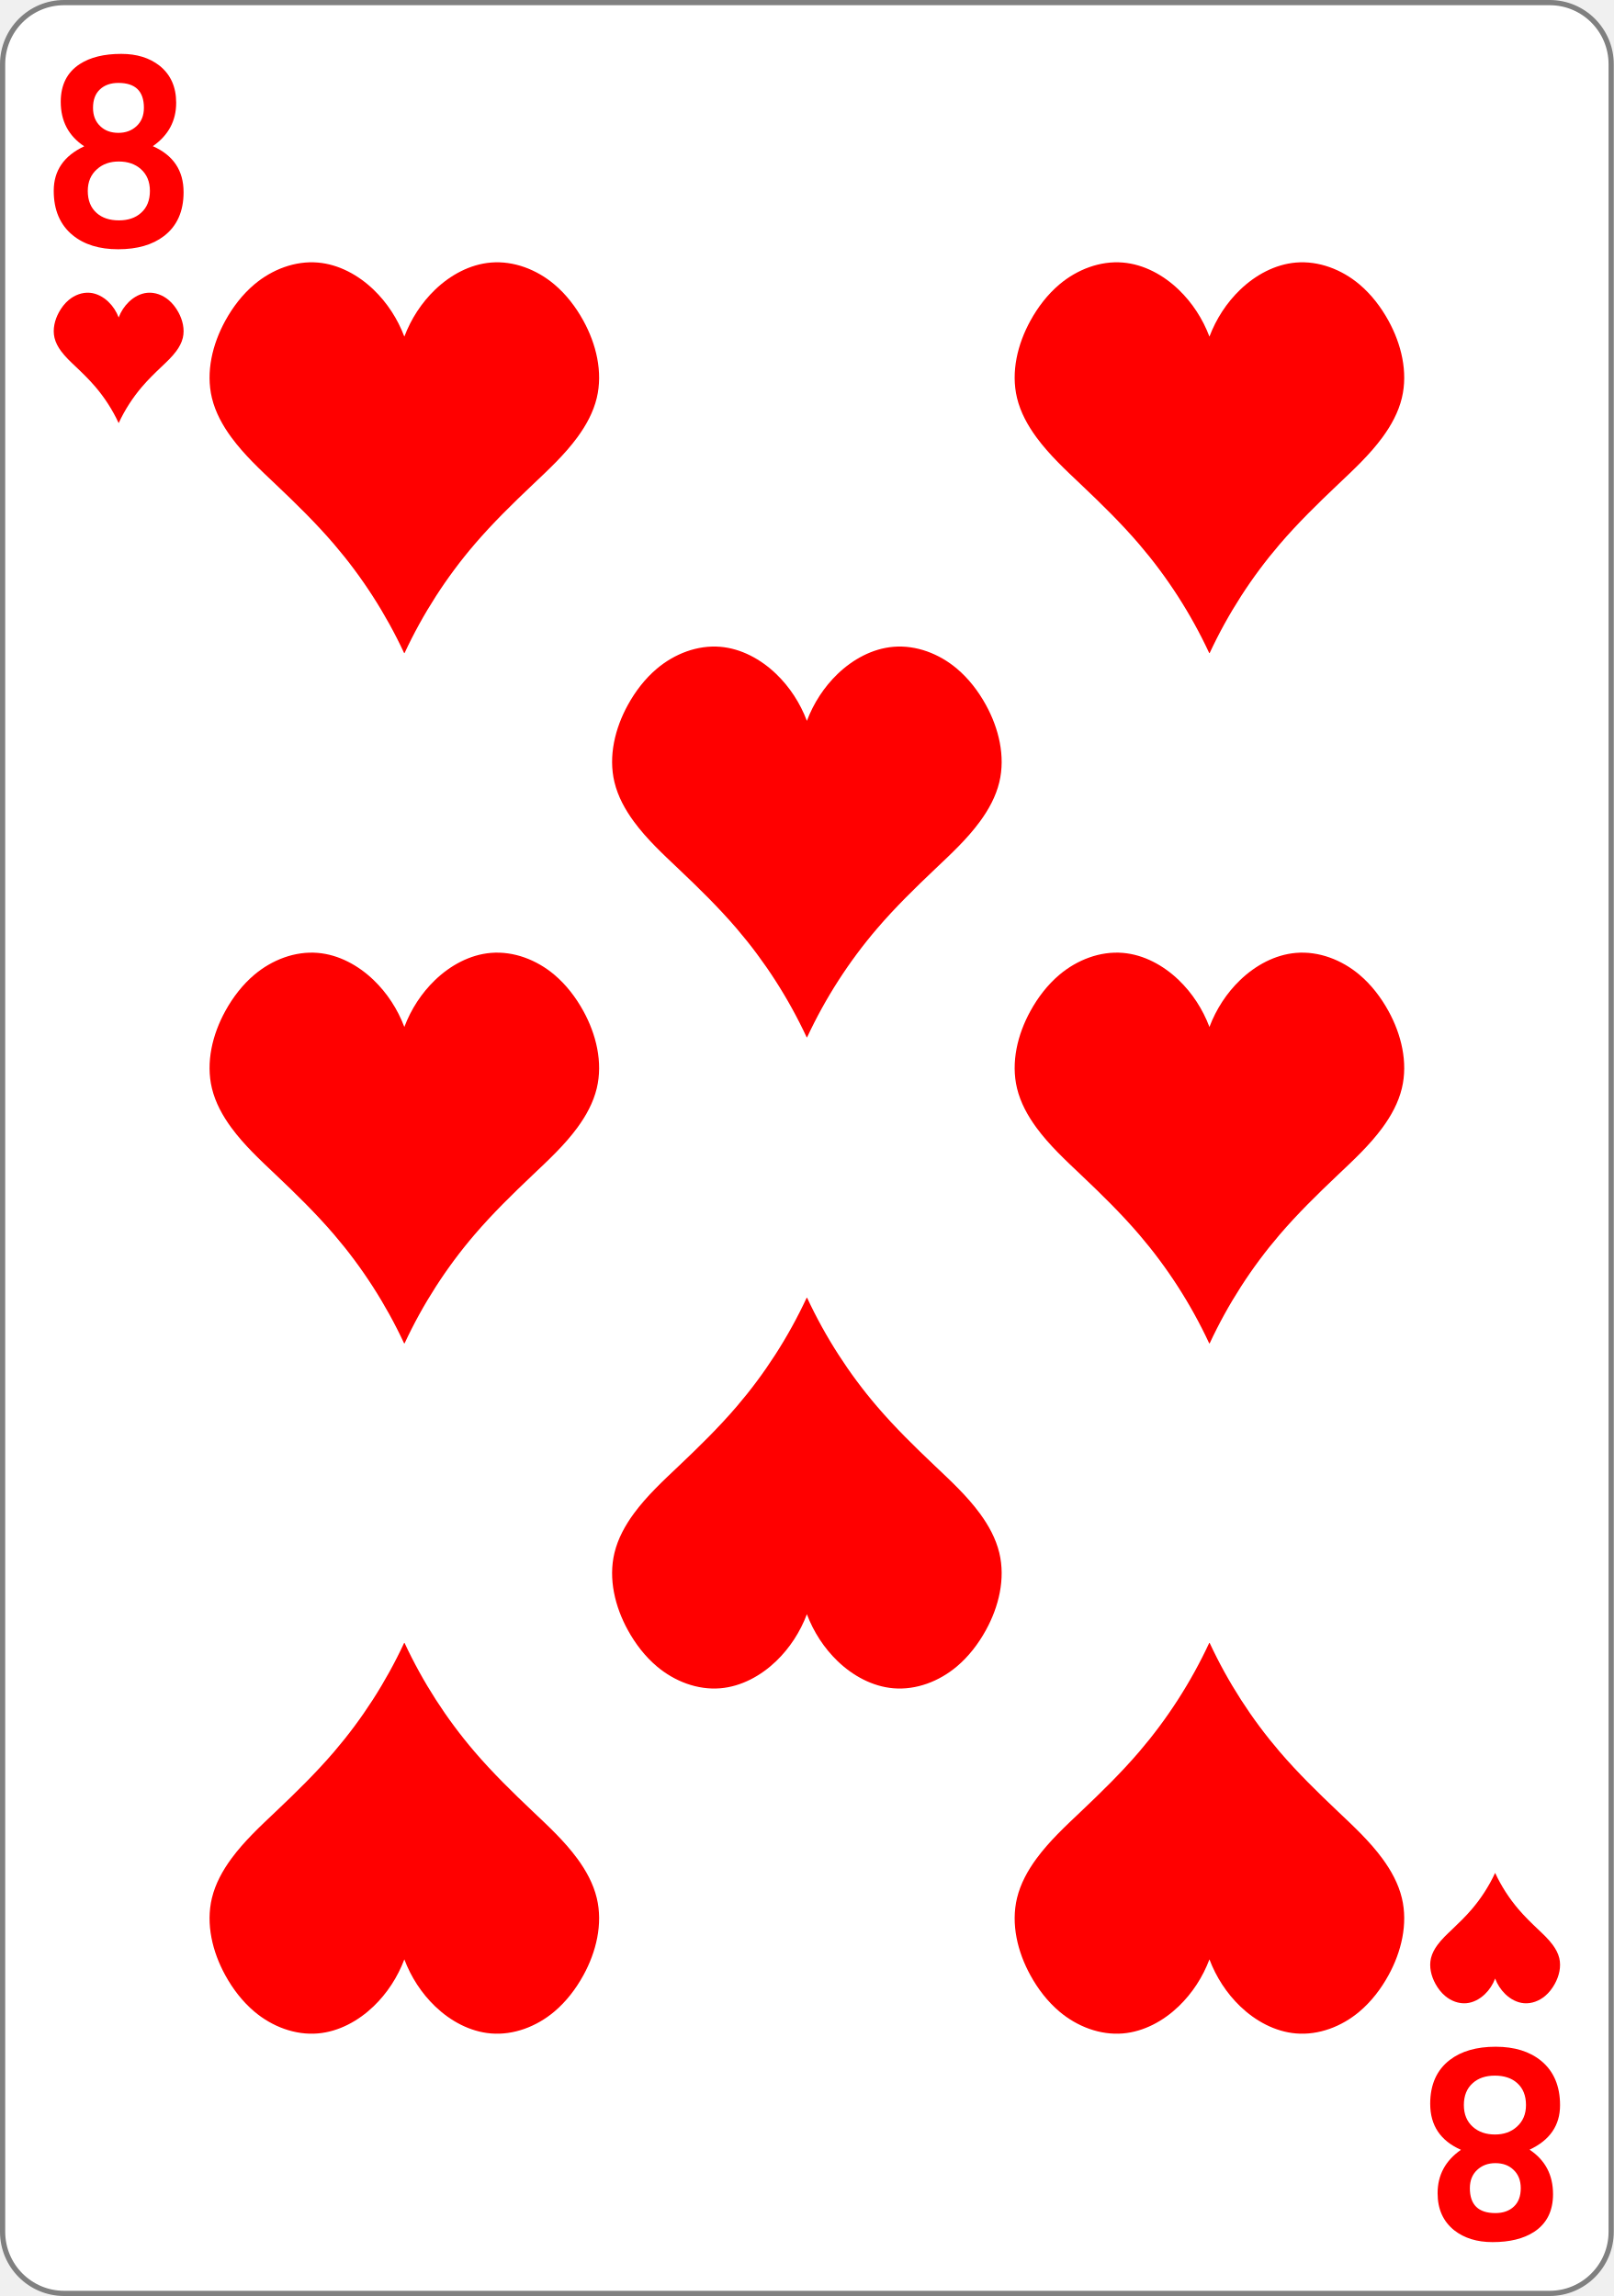
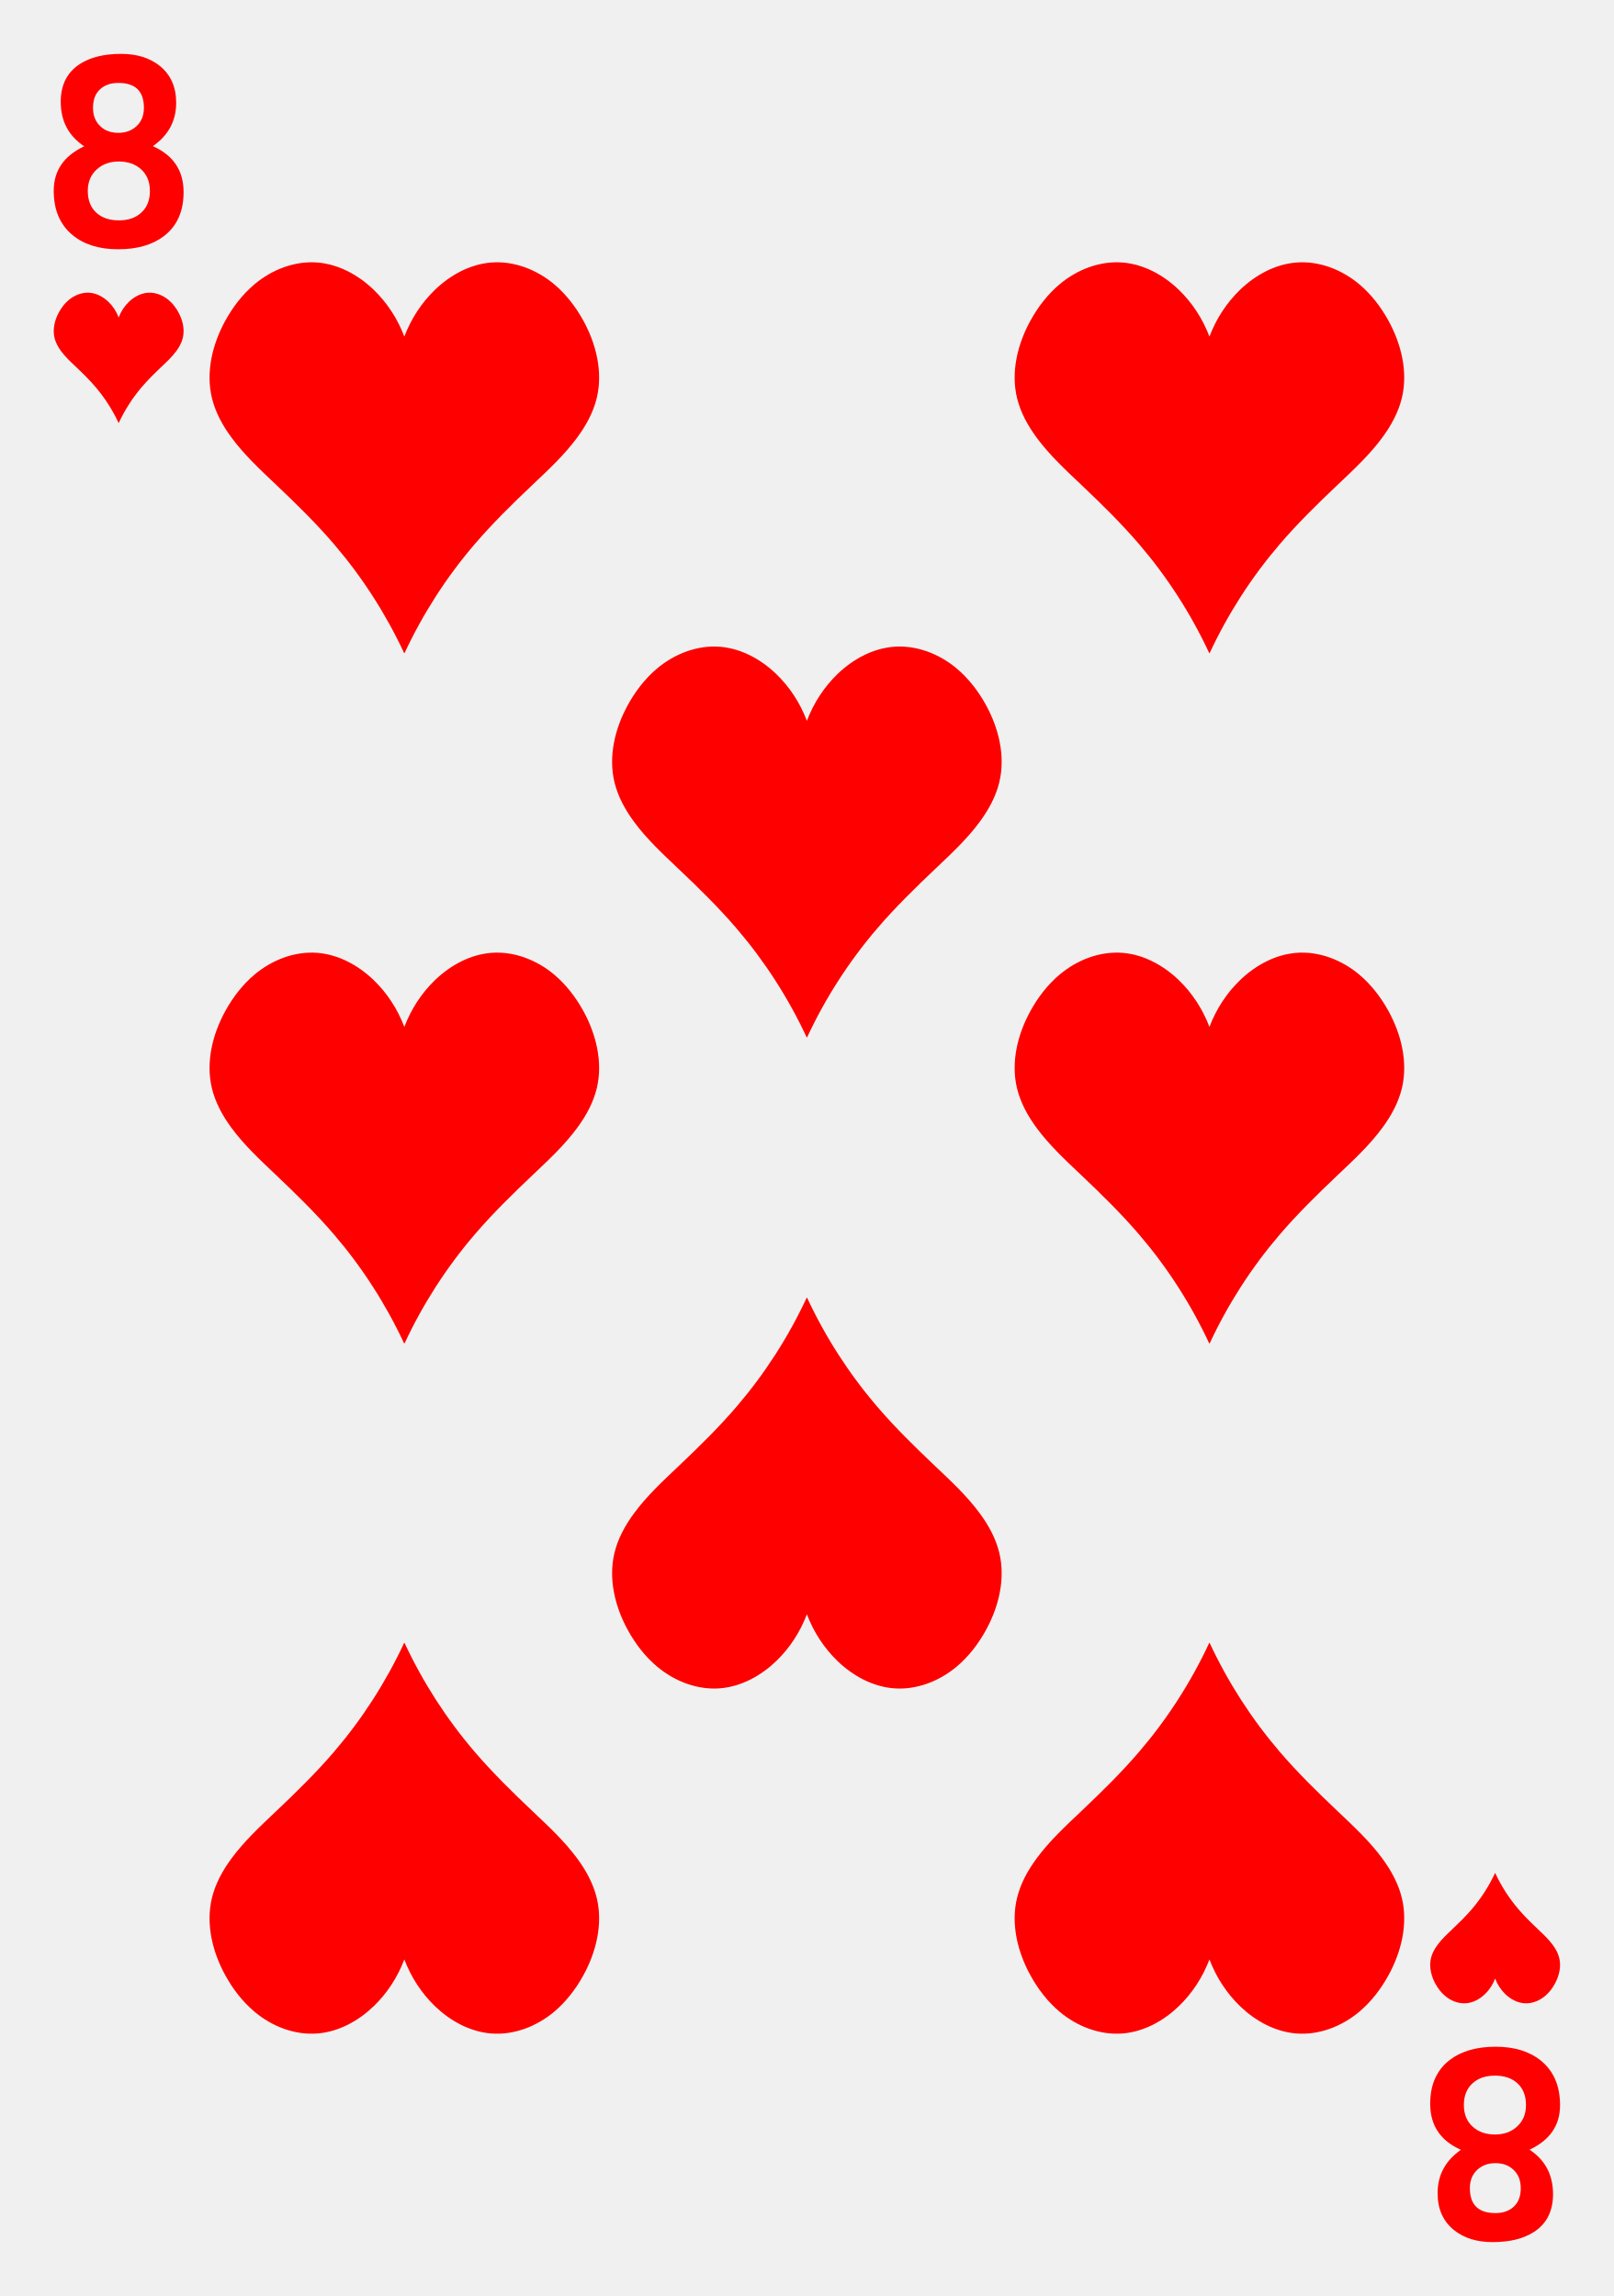
<svg xmlns="http://www.w3.org/2000/svg" width="234" height="333" id="svg2" version="1.1">
  <defs id="defs4" />
  <g id="layer1" transform="translate(0,-719.3622)">
    <g id="g923">
-       <rect rx="8.919" ry="8.946" y="719.74" x="0.378" height="332.244" width="233.244" id="rect4266" style="fill:#ffffff;fill-opacity:1;stroke:#808080;stroke-width:0.756;stroke-linecap:butt;stroke-linejoin:miter;stroke-miterlimit:4;stroke-dasharray:none;stroke-opacity:1" />
      <g transform="matrix(0.07348588,0,0,0.07370838,-248.0173,933.6006)" id="g4233" style="fill:none;stroke:#000000;stroke-width:3.181;stroke-opacity:1" />
      <g clip-path="none" style="fill:none;stroke:#000000;stroke-width:3.181;stroke-opacity:1" id="g4211" transform="matrix(0.07348588,0,0,0.07370838,-248.0173,933.6006)" />
      <g transform="matrix(0.07348588,0,0,0.07370838,-248.0173,933.6006)" id="g4227" style="fill:none;stroke:#000000;stroke-width:3.181;stroke-opacity:1" />
      <path id="path3940-9-0" d="m 17.195,780.702 c -0.884,-1.899 -2.026,-3.673 -3.382,-5.256 -0.875,-1.021 -1.836,-1.962 -2.81,-2.885 -0.761,-0.721 -1.535,-1.439 -2.158,-2.286 -0.421,-0.573 -0.772,-1.21 -0.939,-1.904 -0.303,-1.258 0.027,-2.607 0.648,-3.737 0.364,-0.662 0.83,-1.27 1.404,-1.754 0.852,-0.719 1.965,-1.149 3.068,-1.055 1.012,0.086 1.957,0.603 2.696,1.312 0.653,0.628 1.162,1.411 1.485,2.268 0.323,-0.858 0.832,-1.64 1.485,-2.268 0.738,-0.709 1.684,-1.226 2.696,-1.312 1.103,-0.094 2.215,0.336 3.068,1.055 0.574,0.484 1.04,1.093 1.404,1.754 0.622,1.13 0.951,2.479 0.648,3.737 -0.167,0.695 -0.518,1.332 -0.939,1.904 -0.623,0.848 -1.397,1.565 -2.158,2.286 -0.974,0.923 -1.936,1.864 -2.81,2.885 -1.356,1.584 -2.498,3.358 -3.382,5.256" style="fill:#ff0000;fill-opacity:1;stroke:none;stroke-width:1" />
      <g id="text3755" style="font-style:normal;font-variant:normal;font-weight:bold;font-stretch:normal;font-size:3.772px;line-height:0%;font-family:'Levenim MT';-inkscape-font-specification:'Sans Bold';letter-spacing:0px;word-spacing:0px;fill:#ff0000;fill-opacity:1;stroke:none;stroke-width:1" transform="scale(0.9785498,1.02192)" aria-label="8">
        <path id="path899" style="font-size:38.711px;line-height:1.25;stroke-width:1" d="m 27.204,731.199 q 0,4.102 -2.911,6.238 -2.552,1.871 -6.786,1.871 -4.196,0 -6.748,-2.004 -2.797,-2.211 -2.797,-6.294 0,-4.291 4.517,-6.313 -3.478,-2.211 -3.478,-6.313 0,-3.61 2.835,-5.368 2.325,-1.437 6.124,-1.437 3.459,0 5.689,1.682 2.457,1.89 2.457,5.255 0,3.856 -3.459,6.162 4.555,1.928 4.555,6.521 z M 21.325,719.235 q 0,-3.535 -3.78,-3.535 -1.72,0 -2.741,0.926 -1.021,0.907 -1.021,2.608 0,1.644 1.077,2.608 1.021,0.945 2.684,0.945 1.626,0 2.703,-0.964 1.077,-0.964 1.077,-2.59 z m 0.888,11.795 q 0,-1.966 -1.342,-3.1 -1.266,-1.077 -3.27,-1.077 -1.966,0 -3.232,1.096 -1.361,1.153 -1.361,3.081 0,2.022 1.323,3.138 1.229,1.04 3.289,1.04 2.041,0 3.27,-1.058 1.323,-1.115 1.323,-3.119 z" />
      </g>
      <g id="text3755-2" style="font-style:normal;font-variant:normal;font-weight:bold;font-stretch:normal;font-size:3.772px;line-height:0%;font-family:'Levenim MT';-inkscape-font-specification:'Sans Bold';letter-spacing:0px;word-spacing:0px;fill:#ff0000;fill-opacity:1;stroke:none;stroke-width:1" transform="scale(-0.9785498,-1.02192)" aria-label="8">
        <path id="path902" style="font-size:38.711px;line-height:1.25;stroke-width:1" d="m -211.926,-1002.521 q 0,4.102 -2.911,6.238 -2.552,1.871 -6.786,1.871 -4.196,0 -6.748,-2.004 -2.797,-2.211 -2.797,-6.294 0,-4.291 4.517,-6.313 -3.478,-2.212 -3.478,-6.313 0,-3.61 2.835,-5.368 2.325,-1.437 6.124,-1.437 3.459,0 5.689,1.682 2.457,1.89 2.457,5.255 0,3.856 -3.459,6.162 4.555,1.928 4.555,6.521 z m -5.878,-11.965 q 0,-3.535 -3.78,-3.535 -1.72,0 -2.741,0.926 -1.021,0.907 -1.021,2.608 0,1.644 1.077,2.608 1.021,0.945 2.684,0.945 1.626,0 2.703,-0.964 1.077,-0.964 1.077,-2.59 z m 0.888,11.795 q 0,-1.966 -1.342,-3.1 -1.266,-1.077 -3.27,-1.077 -1.966,0 -3.232,1.096 -1.361,1.153 -1.361,3.081 0,2.022 1.323,3.138 1.229,1.04 3.289,1.04 2.041,0 3.27,-1.058 1.323,-1.115 1.323,-3.119 z" />
      </g>
      <path id="path3940-9-6-6" d="m 216.784,991.022 c -0.884,1.899 -2.026,3.673 -3.382,5.256 -0.875,1.021 -1.836,1.962 -2.81,2.885 -0.761,0.721 -1.535,1.439 -2.158,2.286 -0.421,0.573 -0.772,1.21 -0.939,1.905 -0.303,1.258 0.027,2.607 0.648,3.737 0.364,0.662 0.83,1.27 1.404,1.754 0.852,0.719 1.965,1.149 3.068,1.055 1.012,-0.086 1.957,-0.603 2.696,-1.312 0.653,-0.628 1.162,-1.411 1.485,-2.268 0.323,0.858 0.832,1.64 1.485,2.268 0.738,0.71 1.684,1.226 2.696,1.312 1.103,0.094 2.215,-0.336 3.068,-1.055 0.574,-0.484 1.04,-1.093 1.404,-1.754 0.622,-1.13 0.951,-2.479 0.648,-3.737 -0.167,-0.695 -0.518,-1.332 -0.939,-1.905 -0.623,-0.848 -1.397,-1.565 -2.158,-2.286 -0.974,-0.923 -1.936,-1.864 -2.81,-2.885 -1.356,-1.584 -2.498,-3.358 -3.382,-5.256" style="fill:#ff0000;fill-opacity:1;stroke:none;stroke-width:1" />
      <path id="path3940-9" d="m 58.597,814.076 c -2.653,-5.696 -6.078,-11.018 -10.147,-15.769 -2.624,-3.064 -5.509,-5.885 -8.431,-8.655 -2.283,-2.164 -4.606,-4.316 -6.474,-6.859 -1.262,-1.718 -2.315,-3.63 -2.817,-5.713 -0.909,-3.774 0.08,-7.82 1.945,-11.21 1.092,-1.985 2.49,-3.811 4.211,-5.263 2.557,-2.157 5.894,-3.446 9.203,-3.165 3.035,0.258 5.872,1.808 8.087,3.936 1.96,1.884 3.486,4.232 4.456,6.805 0.97,-2.573 2.496,-4.921 4.456,-6.805 2.214,-2.128 5.052,-3.678 8.087,-3.936 3.309,-0.281 6.646,1.008 9.203,3.165 1.721,1.452 3.119,3.277 4.211,5.263 1.865,3.39 2.853,7.436 1.945,11.21 -0.502,2.084 -1.555,3.995 -2.817,5.713 -1.868,2.543 -4.191,4.695 -6.474,6.859 -2.922,2.77 -5.807,5.591 -8.431,8.655 -4.069,4.751 -7.494,10.074 -10.147,15.769" style="fill:#ff0000;fill-opacity:1;stroke:none;stroke-width:1" />
      <path id="path3940-9-3" d="m 58.597,914.199 c -2.653,-5.696 -6.078,-11.018 -10.147,-15.769 -2.624,-3.064 -5.509,-5.885 -8.431,-8.655 -2.283,-2.164 -4.606,-4.316 -6.474,-6.859 -1.262,-1.718 -2.315,-3.63 -2.817,-5.713 -0.909,-3.774 0.08,-7.82 1.945,-11.21 1.092,-1.985 2.49,-3.811 4.211,-5.263 2.557,-2.157 5.894,-3.446 9.203,-3.165 3.035,0.258 5.872,1.808 8.087,3.936 1.96,1.884 3.486,4.232 4.456,6.805 0.97,-2.573 2.496,-4.921 4.456,-6.805 2.214,-2.128 5.052,-3.678 8.087,-3.936 3.309,-0.281 6.646,1.008 9.203,3.165 1.721,1.452 3.119,3.277 4.211,5.263 1.865,3.39 2.853,7.436 1.945,11.21 -0.502,2.084 -1.555,3.995 -2.817,5.713 -1.868,2.543 -4.191,4.695 -6.474,6.859 -2.922,2.77 -5.807,5.591 -8.431,8.655 -4.069,4.751 -7.494,10.074 -10.147,15.769" style="fill:#ff0000;fill-opacity:1;stroke:none;stroke-width:1" />
      <path id="path3940-9-1" d="m 175.338,814.076 c -2.653,-5.696 -6.078,-11.018 -10.147,-15.769 -2.624,-3.064 -5.509,-5.885 -8.431,-8.655 -2.283,-2.164 -4.606,-4.316 -6.474,-6.859 -1.262,-1.718 -2.315,-3.63 -2.817,-5.713 -0.909,-3.774 0.08,-7.82 1.945,-11.21 1.092,-1.985 2.49,-3.811 4.211,-5.263 2.557,-2.157 5.894,-3.446 9.203,-3.165 3.035,0.258 5.872,1.808 8.087,3.936 1.96,1.884 3.486,4.232 4.456,6.805 0.97,-2.573 2.496,-4.921 4.456,-6.805 2.214,-2.128 5.052,-3.678 8.087,-3.936 3.309,-0.281 6.646,1.008 9.203,3.165 1.721,1.452 3.119,3.277 4.211,5.263 1.865,3.39 2.853,7.436 1.945,11.21 -0.502,2.084 -1.555,3.995 -2.817,5.713 -1.868,2.543 -4.191,4.695 -6.474,6.859 -2.922,2.77 -5.807,5.591 -8.431,8.655 -4.069,4.751 -7.494,10.074 -10.147,15.769" style="fill:#ff0000;fill-opacity:1;stroke:none;stroke-width:1" />
      <path id="path3940-9-9" d="m 116.967,869.805 c -2.653,-5.696 -6.078,-11.018 -10.147,-15.769 -2.624,-3.064 -5.509,-5.885 -8.431,-8.655 -2.283,-2.164 -4.606,-4.316 -6.474,-6.859 -1.262,-1.718 -2.315,-3.63 -2.817,-5.713 -0.909,-3.774 0.08,-7.82 1.945,-11.21 1.092,-1.985 2.49,-3.811 4.211,-5.263 2.557,-2.157 5.894,-3.446 9.203,-3.165 3.035,0.258 5.872,1.808 8.087,3.936 1.96,1.884 3.486,4.232 4.456,6.805 0.97,-2.573 2.497,-4.921 4.456,-6.805 2.214,-2.128 5.052,-3.678 8.087,-3.936 3.309,-0.281 6.646,1.008 9.203,3.165 1.721,1.452 3.119,3.277 4.211,5.263 1.865,3.39 2.853,7.436 1.945,11.21 -0.502,2.084 -1.555,3.995 -2.817,5.713 -1.868,2.543 -4.191,4.695 -6.474,6.859 -2.922,2.77 -5.807,5.591 -8.431,8.655 -4.069,4.751 -7.494,10.074 -10.147,15.769" style="fill:#ff0000;fill-opacity:1;stroke:none;stroke-width:1" />
      <path id="path3940-9-8" d="m 175.338,914.199 c -2.653,-5.696 -6.078,-11.018 -10.147,-15.769 -2.624,-3.064 -5.509,-5.885 -8.431,-8.655 -2.283,-2.164 -4.606,-4.316 -6.474,-6.859 -1.262,-1.718 -2.315,-3.63 -2.817,-5.713 -0.909,-3.774 0.08,-7.82 1.945,-11.21 1.092,-1.985 2.49,-3.811 4.211,-5.263 2.557,-2.157 5.894,-3.446 9.203,-3.165 3.035,0.258 5.872,1.808 8.087,3.936 1.96,1.884 3.486,4.232 4.456,6.805 0.97,-2.573 2.496,-4.921 4.456,-6.805 2.214,-2.128 5.052,-3.678 8.087,-3.936 3.309,-0.281 6.646,1.008 9.203,3.165 1.721,1.452 3.119,3.277 4.211,5.263 1.865,3.39 2.853,7.436 1.945,11.21 -0.502,2.084 -1.555,3.995 -2.817,5.713 -1.868,2.543 -4.191,4.695 -6.474,6.859 -2.922,2.77 -5.807,5.591 -8.431,8.655 -4.069,4.751 -7.494,10.074 -10.147,15.769" style="fill:#ff0000;fill-opacity:1;stroke:none;stroke-width:1" />
      <path id="path3940-9-6" d="m 58.597,957.648 c -2.653,5.696 -6.078,11.018 -10.147,15.769 -2.624,3.064 -5.509,5.885 -8.431,8.655 -2.283,2.164 -4.606,4.316 -6.474,6.859 -1.262,1.718 -2.315,3.63 -2.817,5.713 -0.909,3.774 0.08,7.82 1.945,11.21 1.092,1.986 2.49,3.811 4.211,5.263 2.557,2.157 5.894,3.446 9.203,3.165 3.035,-0.258 5.872,-1.808 8.087,-3.936 1.96,-1.884 3.486,-4.232 4.456,-6.805 0.97,2.573 2.496,4.921 4.456,6.805 2.214,2.128 5.052,3.678 8.087,3.936 3.309,0.281 6.646,-1.008 9.203,-3.165 1.721,-1.452 3.119,-3.277 4.211,-5.263 1.865,-3.39 2.853,-7.436 1.945,-11.21 -0.502,-2.084 -1.555,-3.995 -2.817,-5.713 -1.868,-2.543 -4.191,-4.695 -6.474,-6.859 -2.922,-2.77 -5.807,-5.591 -8.431,-8.655 -4.069,-4.751 -7.494,-10.074 -10.147,-15.769" style="fill:#ff0000;fill-opacity:1;stroke:none;stroke-width:1" />
      <path id="path3940-9-1-0" d="m 175.338,957.648 c -2.653,5.696 -6.078,11.018 -10.147,15.769 -2.624,3.064 -5.509,5.885 -8.431,8.655 -2.283,2.164 -4.606,4.316 -6.474,6.859 -1.262,1.718 -2.315,3.63 -2.817,5.713 -0.909,3.774 0.08,7.82 1.945,11.21 1.092,1.986 2.49,3.811 4.211,5.263 2.557,2.157 5.894,3.446 9.203,3.165 3.035,-0.258 5.872,-1.808 8.087,-3.936 1.96,-1.884 3.486,-4.232 4.456,-6.805 0.97,2.573 2.497,4.921 4.456,6.805 2.214,2.128 5.052,3.678 8.087,3.936 3.309,0.281 6.646,-1.008 9.203,-3.165 1.721,-1.452 3.119,-3.277 4.211,-5.263 1.865,-3.39 2.853,-7.436 1.945,-11.21 -0.502,-2.084 -1.555,-3.995 -2.817,-5.713 -1.868,-2.543 -4.191,-4.695 -6.474,-6.859 -2.922,-2.77 -5.807,-5.591 -8.431,-8.655 -4.069,-4.751 -7.494,-10.074 -10.147,-15.769" style="fill:#ff0000;fill-opacity:1;stroke:none;stroke-width:1" />
      <path id="path3940-9-8-8" d="m 116.967,907.587 c -2.653,5.696 -6.078,11.018 -10.147,15.769 -2.624,3.064 -5.509,5.885 -8.431,8.655 -2.283,2.164 -4.606,4.316 -6.474,6.859 -1.262,1.718 -2.315,3.63 -2.817,5.713 -0.909,3.774 0.08,7.82 1.945,11.21 1.092,1.985 2.49,3.811 4.211,5.263 2.557,2.157 5.894,3.446 9.203,3.165 3.035,-0.258 5.872,-1.808 8.087,-3.936 1.96,-1.884 3.486,-4.232 4.456,-6.805 0.97,2.573 2.497,4.921 4.456,6.805 2.214,2.128 5.052,3.678 8.087,3.936 3.309,0.281 6.646,-1.008 9.203,-3.165 1.721,-1.452 3.119,-3.277 4.211,-5.263 1.865,-3.39 2.853,-7.436 1.945,-11.21 -0.502,-2.084 -1.555,-3.995 -2.817,-5.713 -1.868,-2.543 -4.191,-4.695 -6.474,-6.859 -2.922,-2.77 -5.807,-5.591 -8.431,-8.655 -4.069,-4.751 -7.494,-10.074 -10.147,-15.769" style="fill:#ff0000;fill-opacity:1;stroke:none;stroke-width:1" />
    </g>
  </g>
</svg>
